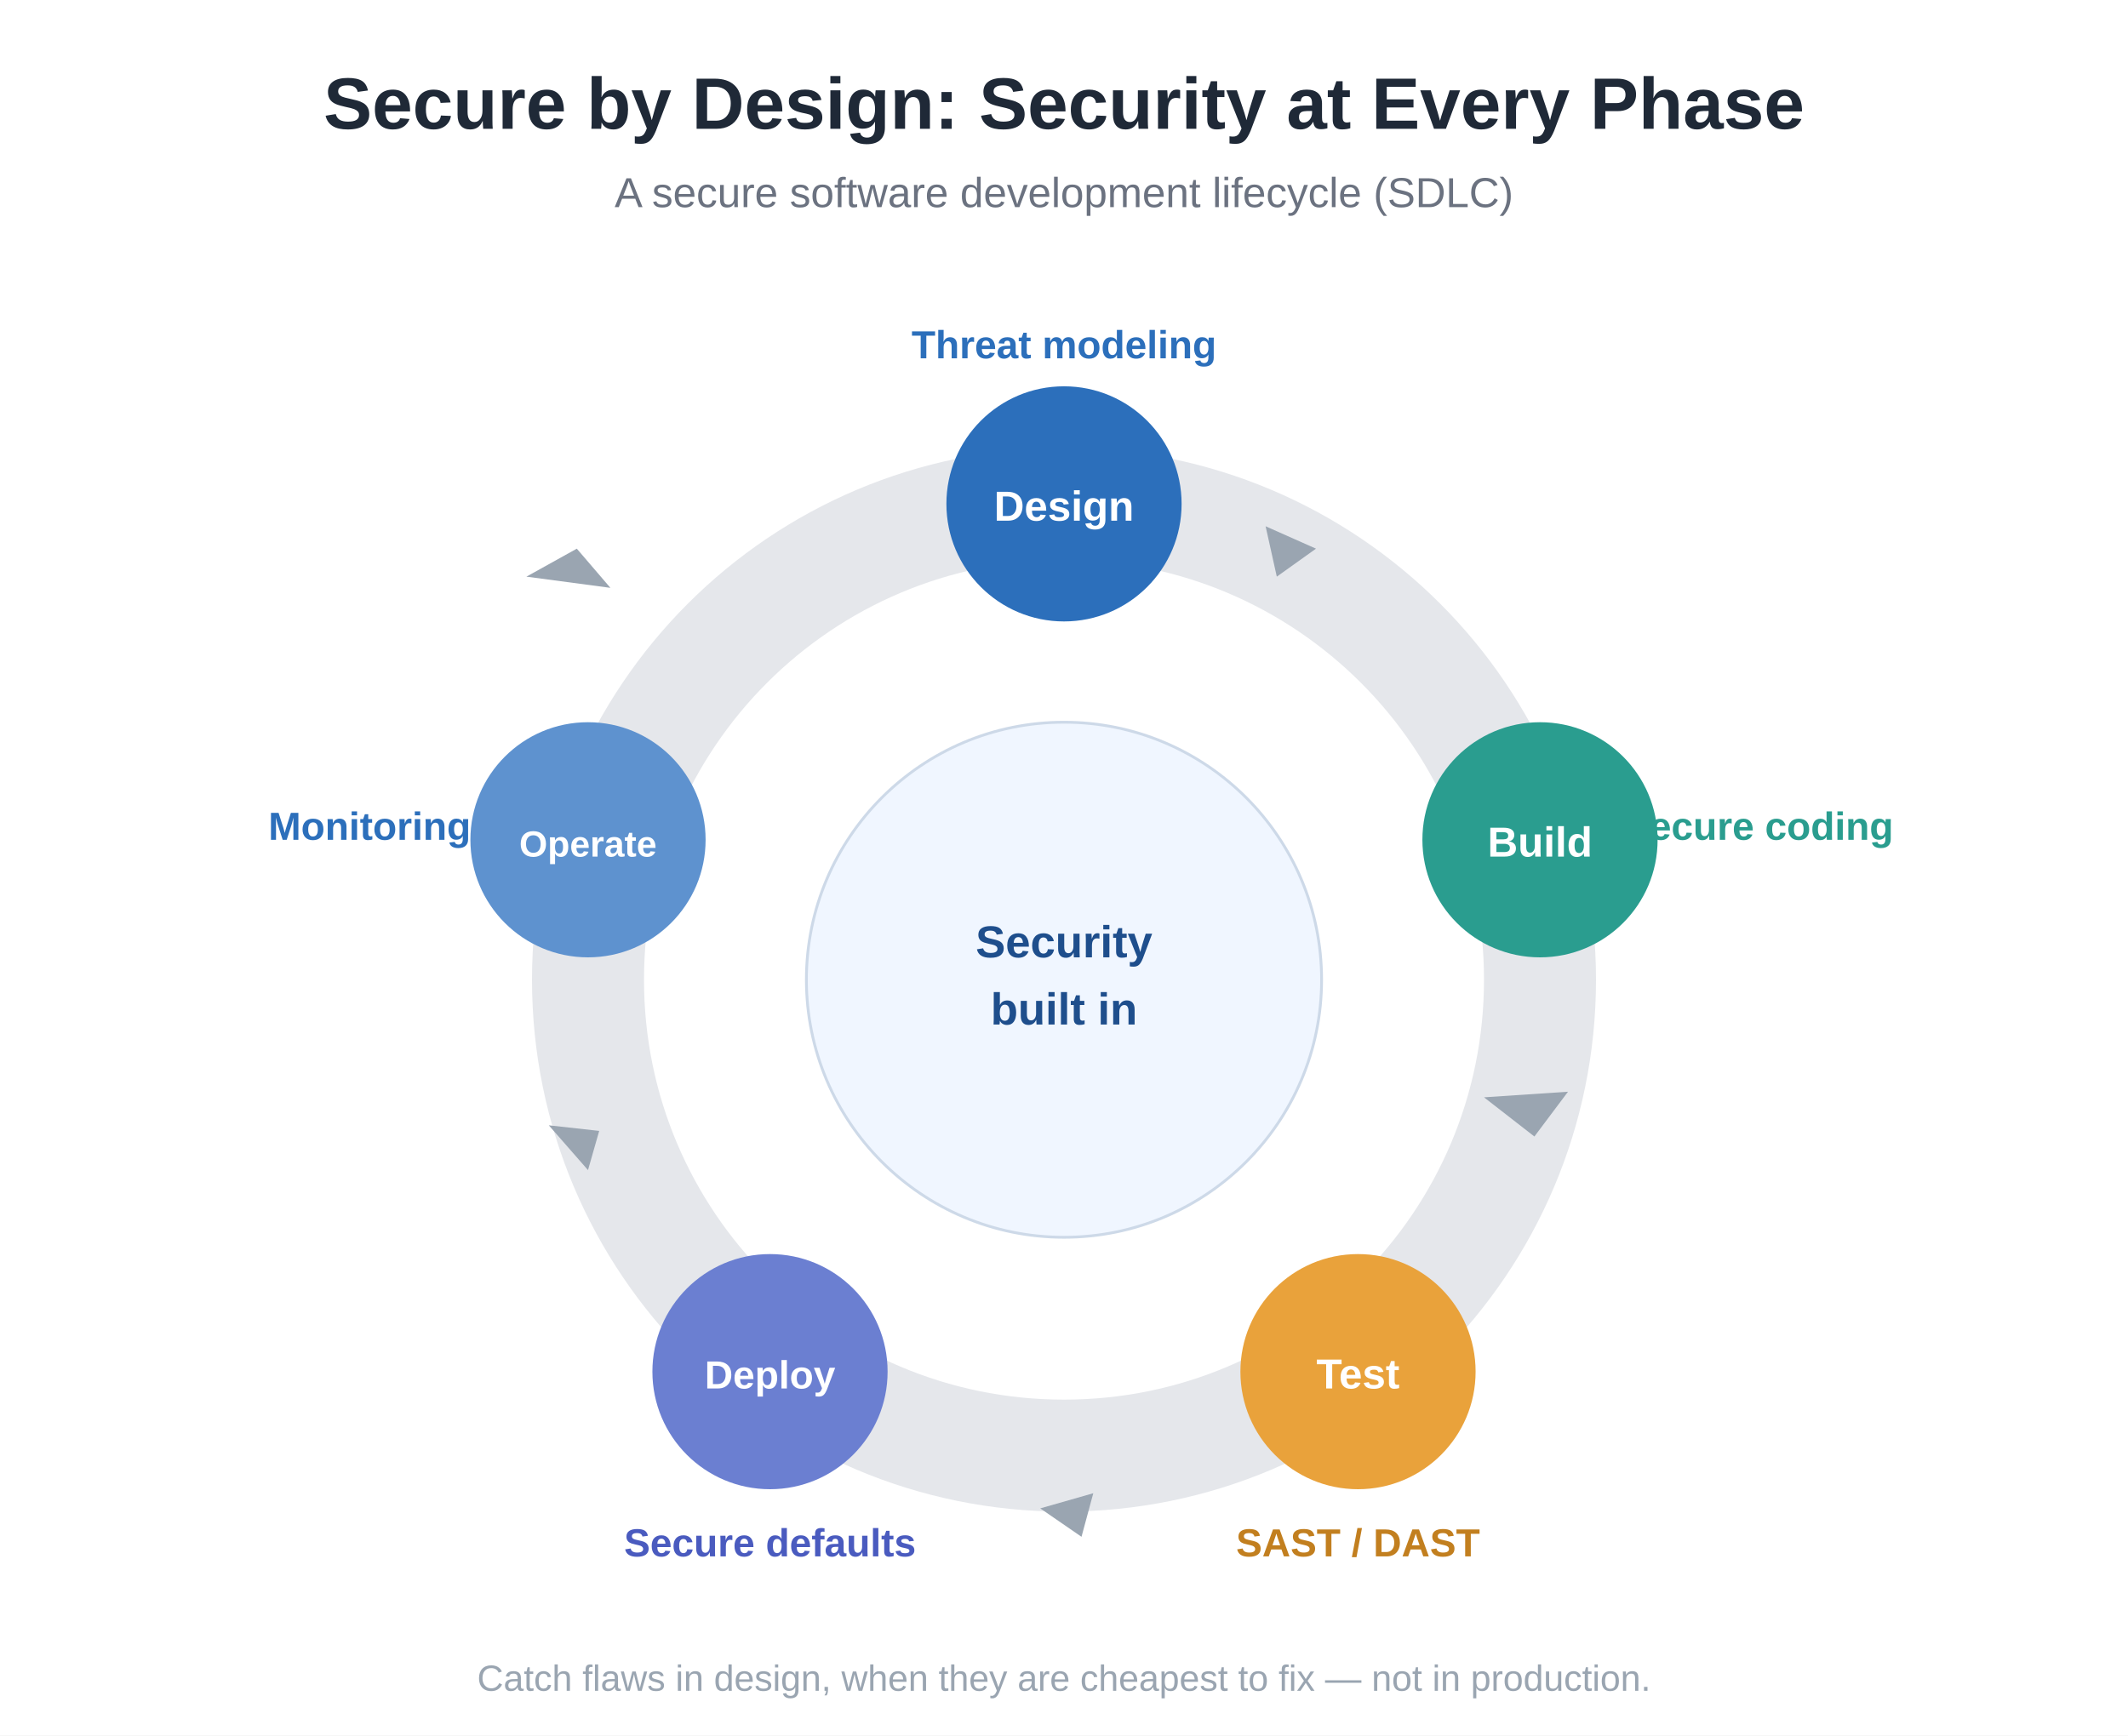
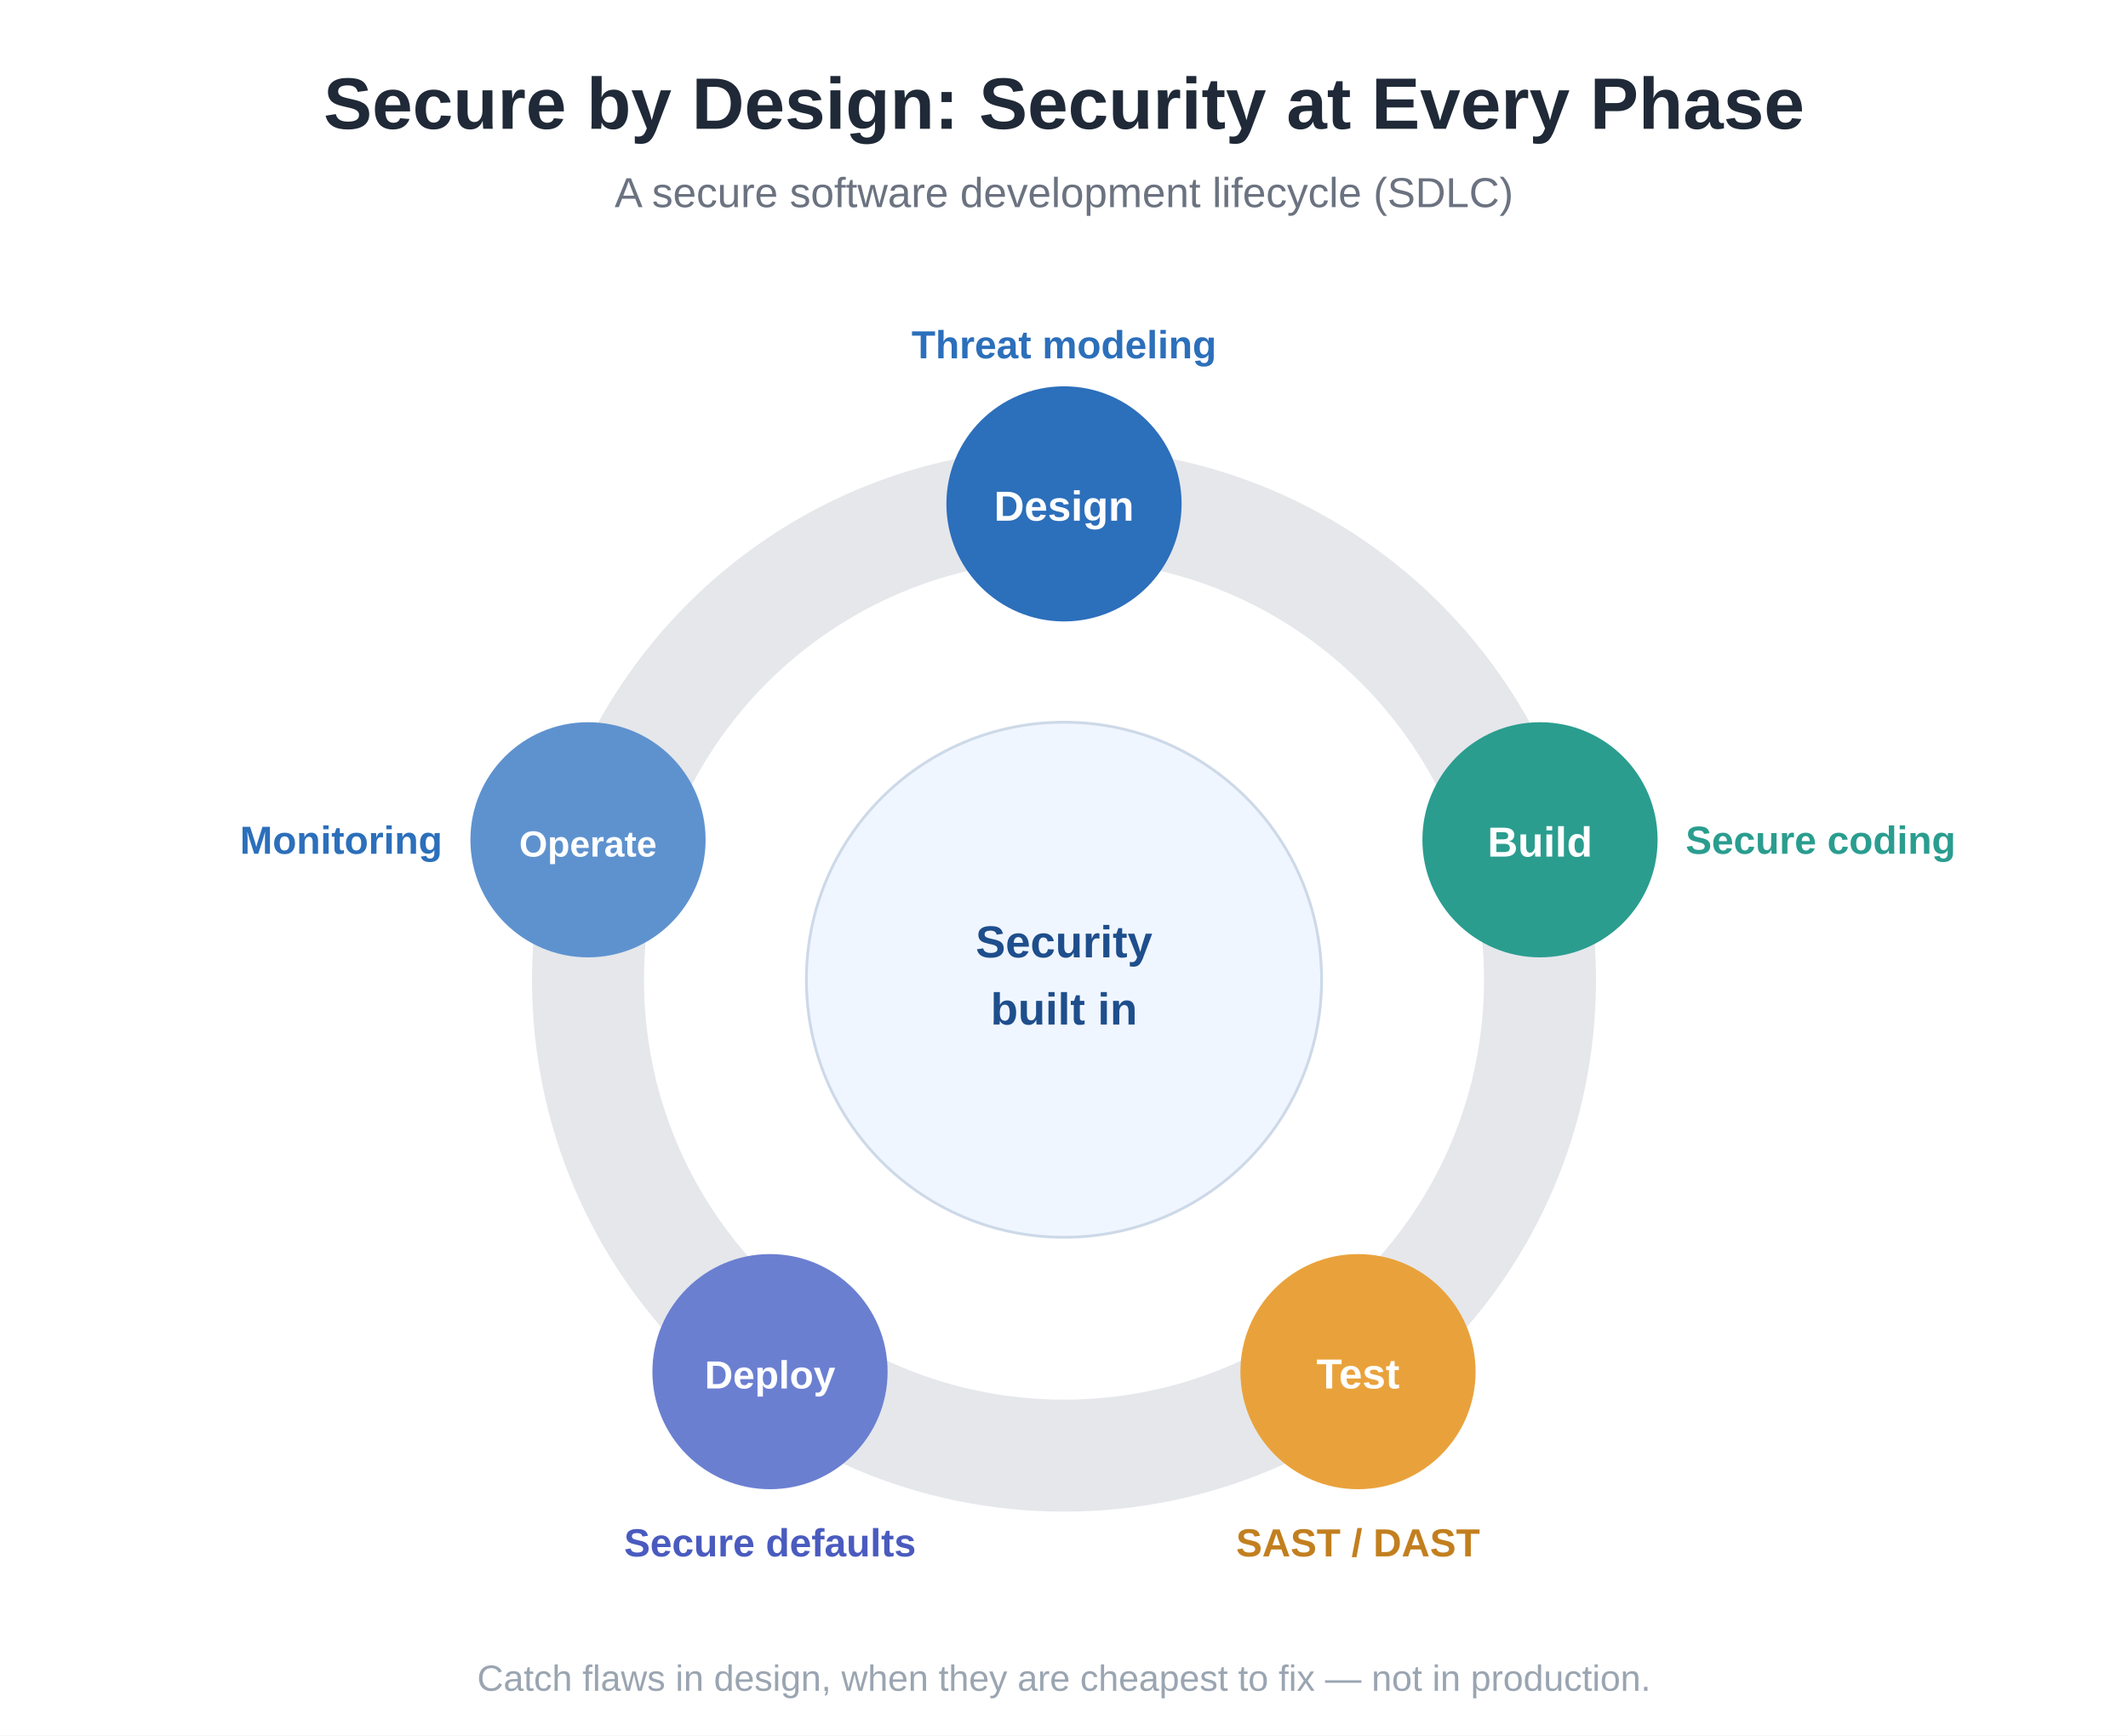
<svg xmlns="http://www.w3.org/2000/svg" viewBox="0 0 760 620" font-family="Segoe UI, Arial, sans-serif">
  <rect width="760" height="620" fill="#ffffff" />
  <text x="380" y="46" text-anchor="middle" font-size="26" font-weight="700" fill="#1f2937">Secure by Design: Security at Every Phase</text>
  <text x="380" y="74" text-anchor="middle" font-size="15" fill="#6b7280">A secure software development lifecycle (SDLC)</text>
  <circle cx="380" cy="350" r="170" fill="none" stroke="#e5e7eb" stroke-width="40" />
  <g>
    <circle cx="380" cy="180" r="42" fill="#2c6fbb" />
    <text x="380" y="186" text-anchor="middle" font-size="15" font-weight="700" fill="#fff">Design</text>
    <text x="380" y="128" text-anchor="middle" font-size="14" fill="#2c6fbb" font-weight="600">Threat modeling</text>
  </g>
  <g>
    <circle cx="550" cy="300" r="42" fill="#2a9d8f" />
    <text x="550" y="306" text-anchor="middle" font-size="15" font-weight="700" fill="#fff">Build</text>
-     <text x="628" y="300" text-anchor="middle" font-size="14" fill="#2a9d8f" font-weight="600">Secure coding</text>
+     <text x="602" y="305" text-anchor="start" font-size="14" fill="#2a9d8f" font-weight="600">Secure coding</text>
  </g>
  <g>
    <circle cx="485" cy="490" r="42" fill="#e9a23b" />
    <text x="485" y="496" text-anchor="middle" font-size="15" font-weight="700" fill="#fff">Test</text>
    <text x="485" y="556" text-anchor="middle" font-size="14" fill="#c27f1f" font-weight="600">SAST / DAST</text>
  </g>
  <g>
    <circle cx="275" cy="490" r="42" fill="#6b7fd1" />
    <text x="275" y="496" text-anchor="middle" font-size="14" font-weight="700" fill="#fff">Deploy</text>
    <text x="275" y="556" text-anchor="middle" font-size="14" fill="#4a5bbf" font-weight="600">Secure defaults</text>
  </g>
  <g>
    <circle cx="210" cy="300" r="42" fill="#5e92cf" />
    <text x="210" y="306" text-anchor="middle" font-size="13" font-weight="700" fill="#fff">Operate</text>
-     <text x="132" y="300" text-anchor="middle" font-size="14" fill="#2c6fbb" font-weight="600">Monitoring</text>
-   </g>
-   <g fill="#9aa5b1">
-     <polygon points="470,196 452,188 456,206" />
-     <polygon points="548,406 560,390 530,392" />
-     <polygon points="372,540 390,532 388,548" transform="rotate(8 380 536)" />
-     <polygon points="214,404 196,402 210,418" />
-     <polygon points="206,196 188,206 218,210" />
+     <text x="158" y="305" text-anchor="end" font-size="14" fill="#2c6fbb" font-weight="600">Monitoring</text>
  </g>
  <circle cx="380" cy="350" r="92" fill="#f0f6ff" stroke="#cdd9e8" />
  <text x="380" y="342" text-anchor="middle" font-size="16" font-weight="700" fill="#1e4e8c">Security</text>
  <text x="380" y="366" text-anchor="middle" font-size="16" font-weight="700" fill="#1e4e8c">built in</text>
  <text x="380" y="604" text-anchor="middle" font-size="13" fill="#9aa5b1">Catch flaws in design, when they are cheapest to fix — not in production.</text>
</svg>
